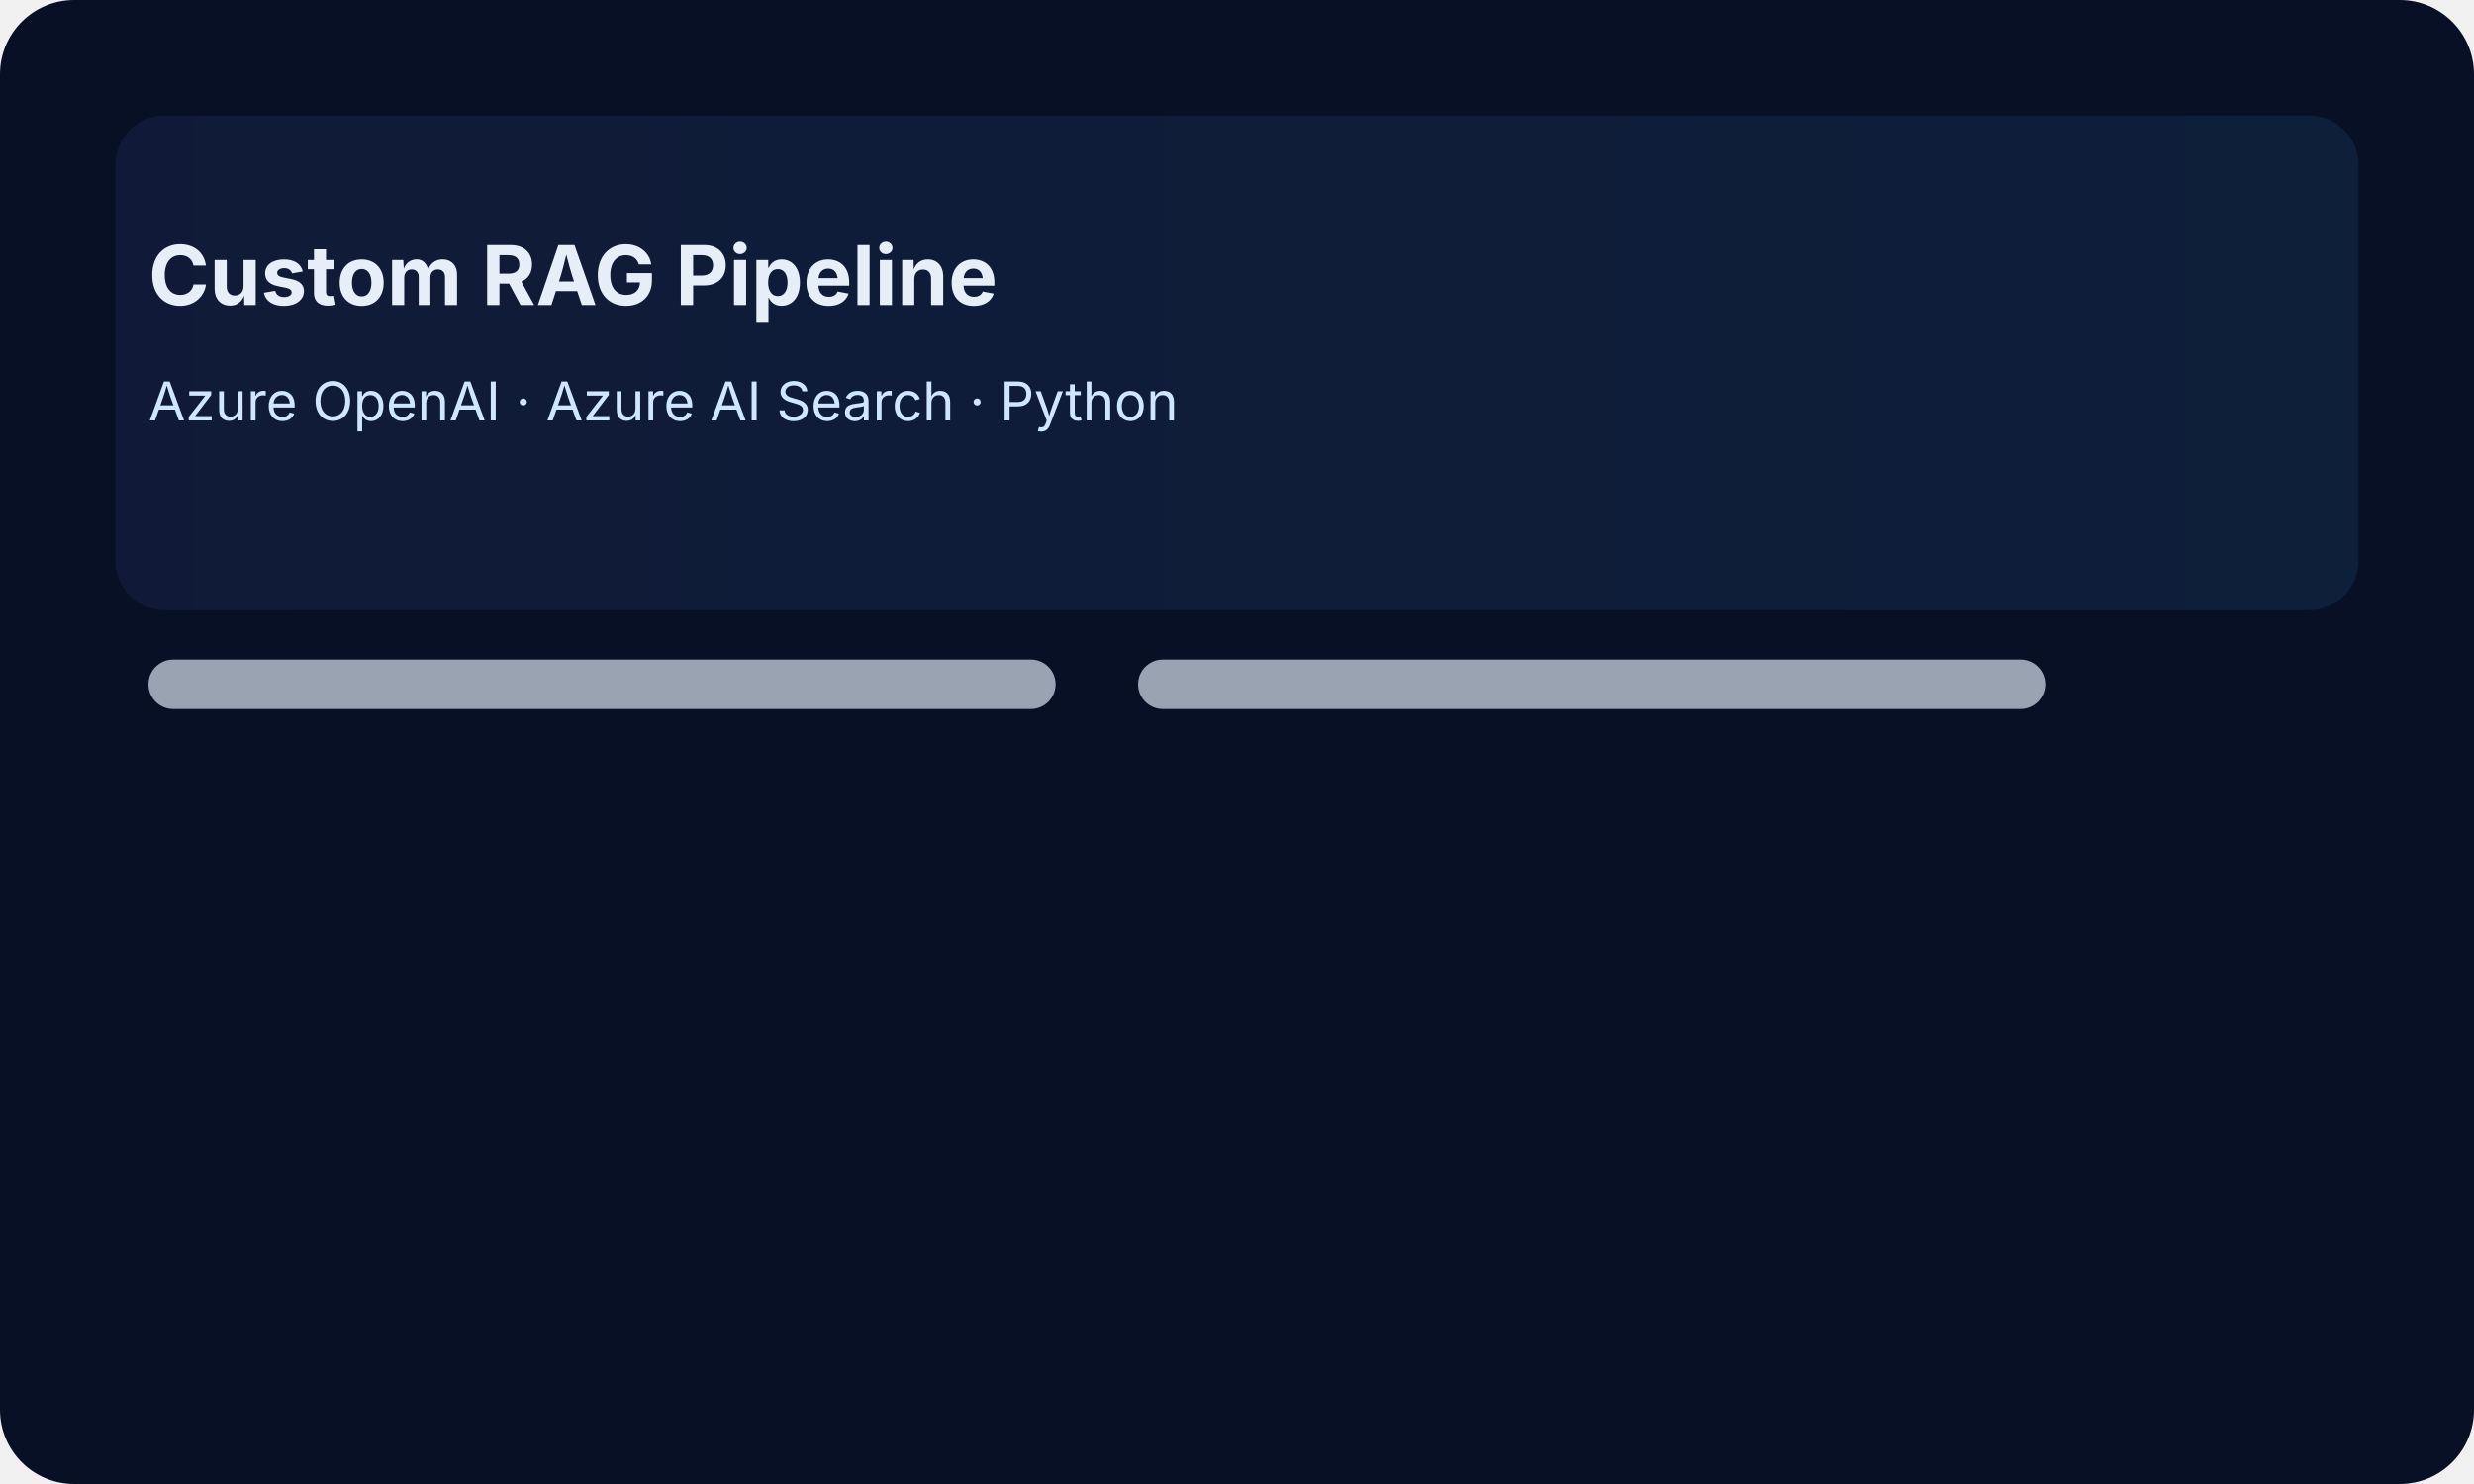
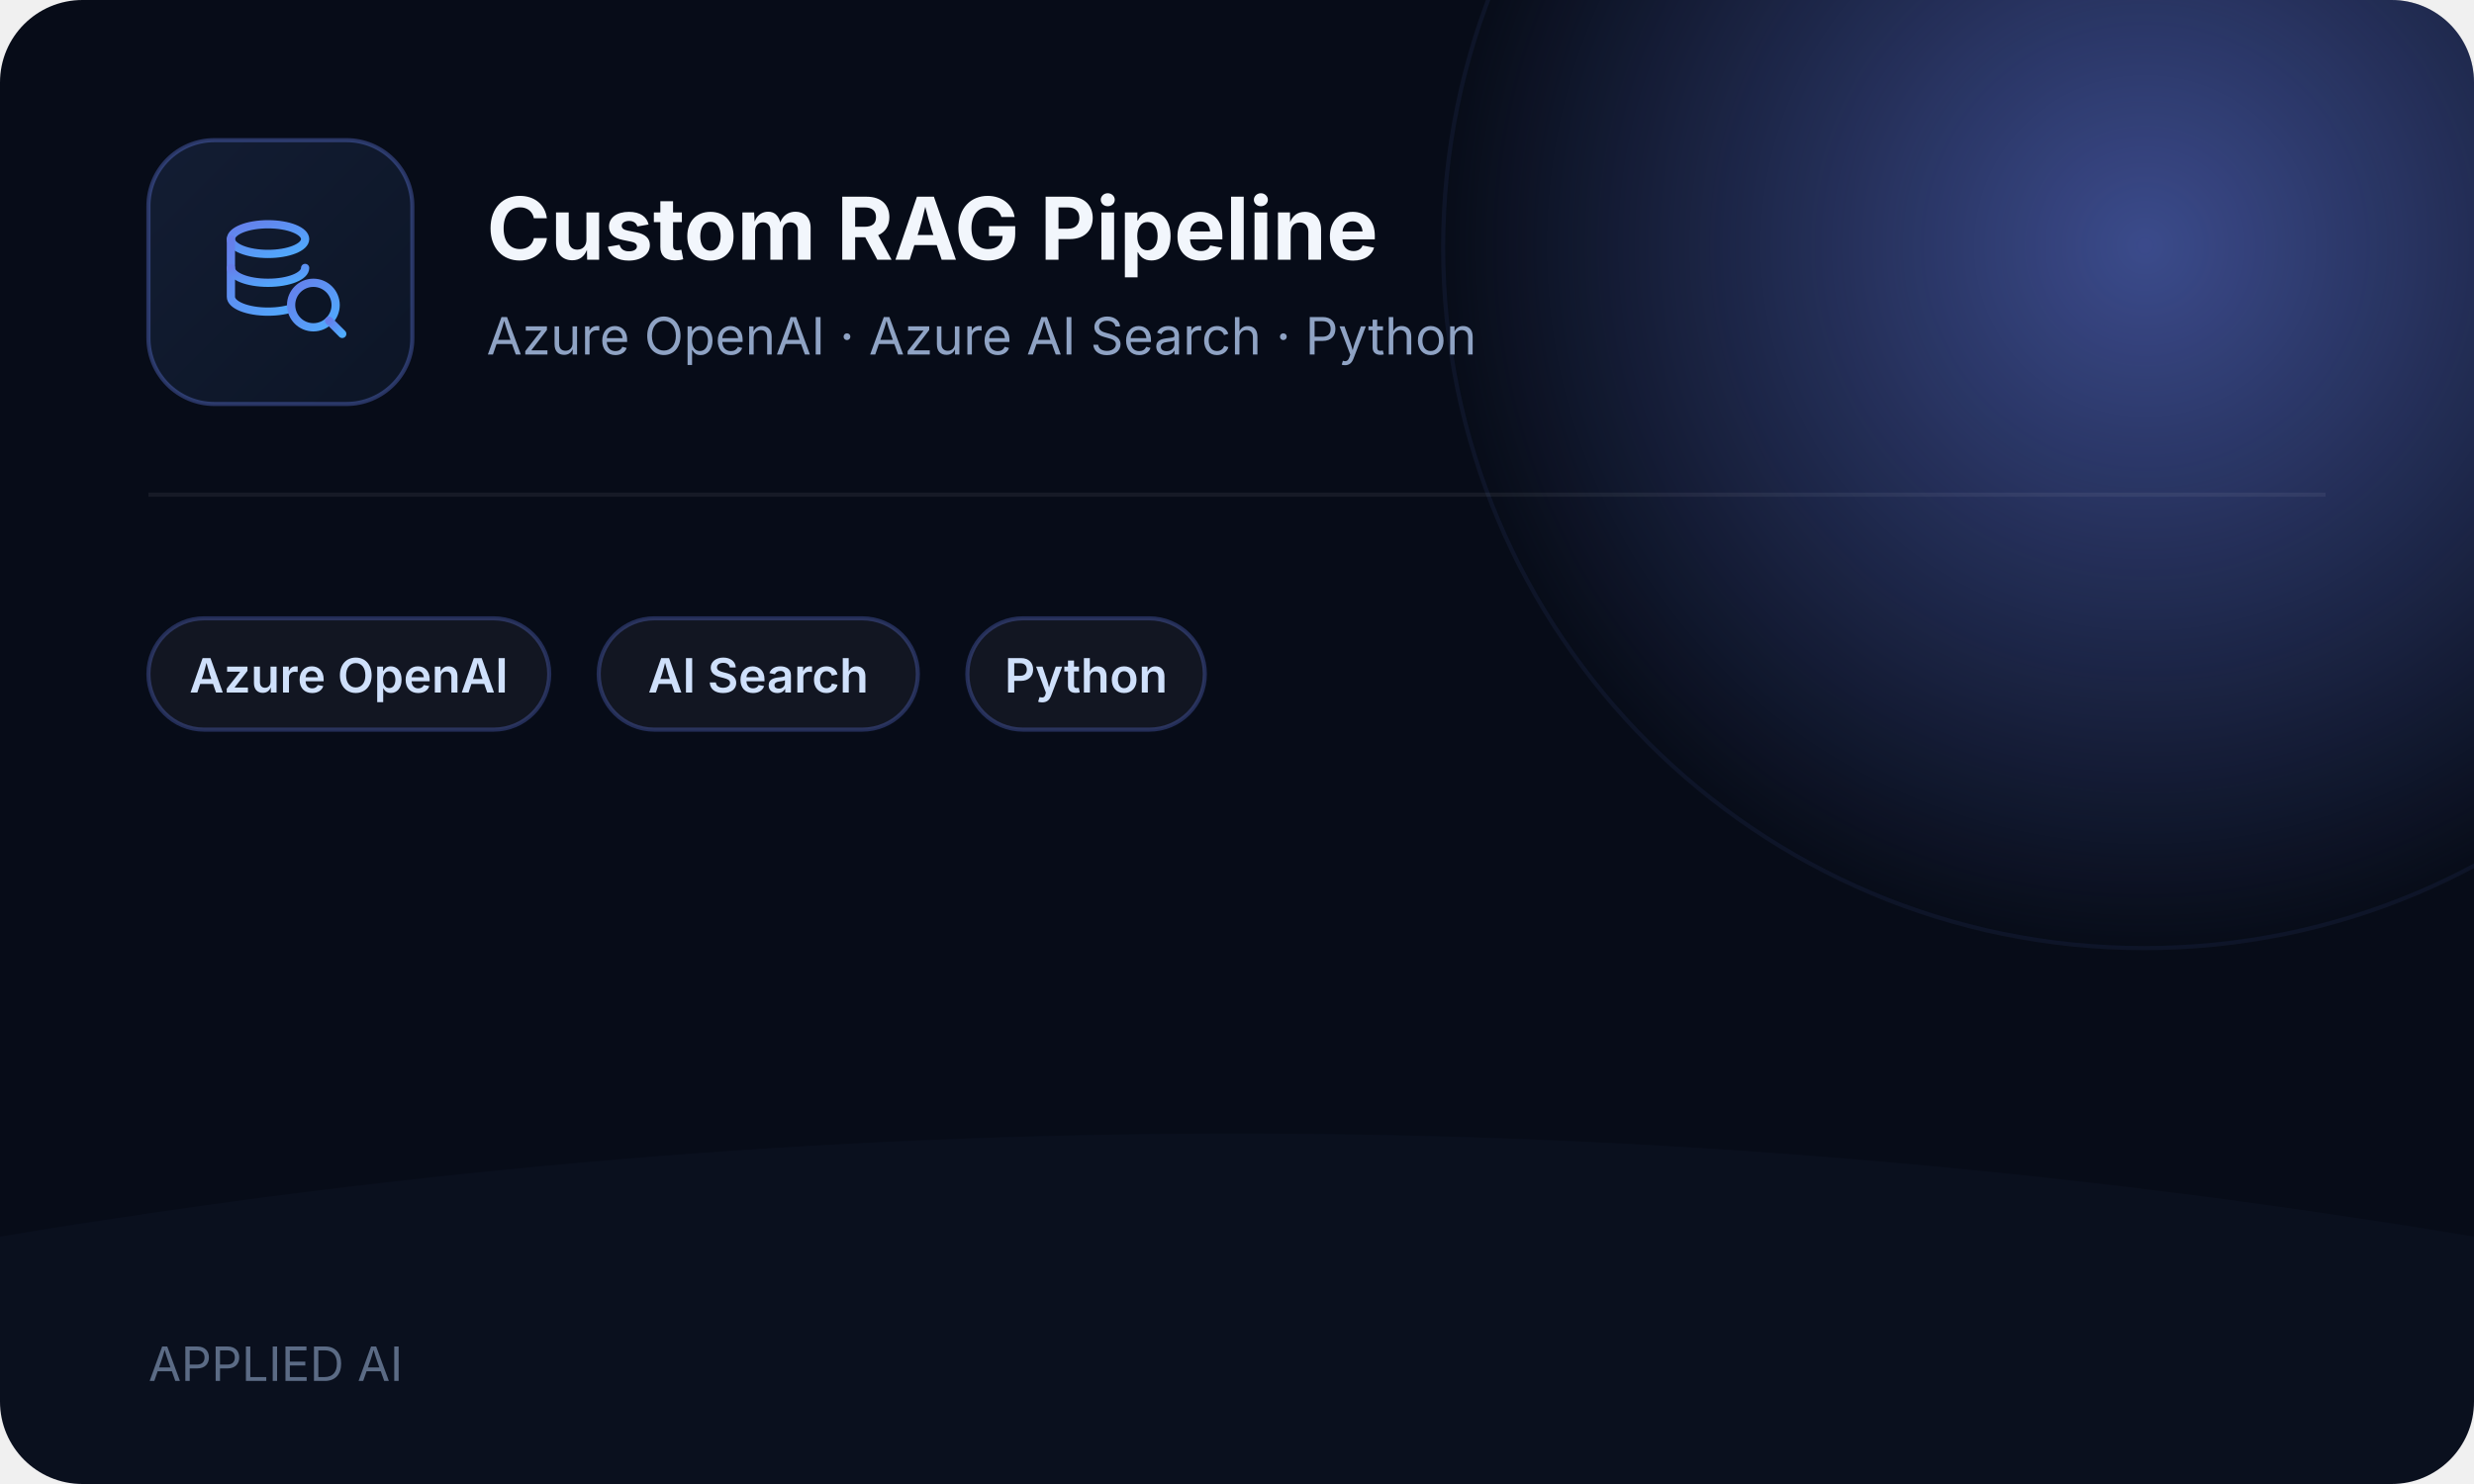
<svg xmlns="http://www.w3.org/2000/svg" viewBox="0 0 600 360">
-   <rect width="600" height="360" rx="18" fill="#071025" />
  <defs>
-     <linearGradient id="g4" x1="0" x2="1">
+     <linearGradient id="g4" x1="0" y1="0" x2="1" y2="1">
      <stop offset="0%" stop-color="#667eea" />
      <stop offset="100%" stop-color="#4facfe" />
    </linearGradient>
+     <radialGradient id="g4-glow" cx="50%" cy="50%" r="50%">
+       <stop offset="0%" stop-color="#667eea" stop-opacity="0.55" />
+       <stop offset="100%" stop-color="#667eea" stop-opacity="0" />
+     </radialGradient>
+     <linearGradient id="g4-line" x1="0" y1="0" x2="1" y2="1">
+       <stop offset="0%" stop-color="#667eea" />
+       <stop offset="100%" stop-color="#4facfe" />
+     </linearGradient>
+     <pattern id="g4-dots" width="22" height="22" patternUnits="userSpaceOnUse">
+       <circle cx="1.4" cy="1.4" r="1.4" fill="#ffffff" opacity="0.05" />
+     </pattern>
+     <clipPath id="g4-clip">
+       <rect width="600" height="360" rx="20" />
+     </clipPath>
+     <linearGradient id="g4-chip" x1="0" y1="0" x2="1" y2="1">
+       <stop offset="0%" stop-color="#131d33" />
+       <stop offset="100%" stop-color="#0c1526" />
+     </linearGradient>
  </defs>
-   <rect x="28" y="28" width="544" height="120" rx="12" fill="url(#g4)" opacity="0.10" />
-   <g fill="#e6eef8" font-family="Inter,Arial,sans-serif">
-     <text x="36" y="74" font-size="20" font-weight="700">Custom RAG Pipeline</text>
-     <text x="36" y="102" font-size="13" fill="#cfe6ff">Azure OpenAI · Azure AI Search · Python</text>
+   <rect width="600" height="360" rx="20" fill="#070c18" />
+   <g clip-path="url(#g4-clip)">
+     <rect width="600" height="360" fill="url(g4-dots)" />
+     <circle cx="520" cy="60" r="170" fill="url(#g4-glow)" />
+     <circle cx="520" cy="60" r="170" fill="none" stroke="#667eea" stroke-opacity="0.08" stroke-width="1" />
+     <path d="M0 360 L600 360 L600 300 Q300 250 0 300 Z" fill="#667eea" opacity="0.035" />
  </g>
-   <g transform="translate(36,160)" fill="#9aa3b2">
-     <rect x="0" y="0" width="220" height="12" rx="6" />
-     <rect x="240" y="0" width="220" height="12" rx="6" />
+   <rect x="36" y="34" width="64" height="64" rx="16" fill="url(#g4-chip)" stroke="#667eea" stroke-opacity="0.35" stroke-width="1" />
+   <g transform="translate(52,50)">
+     <g fill="none" stroke="url(#g4-line)" stroke-width="2" stroke-linecap="round" stroke-linejoin="round">
+       <ellipse cx="13" cy="8" rx="9" ry="3.6" />
+       <path d="M4 8v14c0 2 4 3.6 9 3.6s9-1.6 9-3.6" />
+       <path d="M4 15c0 2 4 3.6 9 3.6s9-1.6 9-3.6" />
+       <circle cx="24" cy="24" r="5.4" fill="#0c1526" />
+       <path d="M27.8 27.8L31 31" />
+     </g>
+   </g>
+   <g font-family="Inter,Segoe UI,Arial,sans-serif">
+     <text x="118" y="63" font-size="21" font-weight="700" fill="#f2f6fc">Custom RAG Pipeline</text>
+     <text x="118" y="86" font-size="12.5" fill="#8fa3c4">Azure OpenAI · Azure AI Search · Python</text>
+   </g>
+   <line x1="36" y1="120" x2="564" y2="120" stroke="#ffffff" stroke-opacity="0.06" stroke-width="1" />
+   <g font-family="Inter,Segoe UI,Arial,sans-serif" font-size="12" font-weight="600">
+     <rect x="36.0" y="150" width="97.2" height="27" rx="13.5" fill="#ffffff" fill-opacity="0.045" stroke="#667eea" stroke-opacity="0.30" stroke-width="1" />
+     <text x="84.6" y="168" font-size="11.5" fill="#cfe0fb" text-anchor="middle">Azure OpenAI</text>
+     <rect x="145.2" y="150" width="77.4" height="27" rx="13.5" fill="#ffffff" fill-opacity="0.045" stroke="#667eea" stroke-opacity="0.30" stroke-width="1" />
+     <text x="183.9" y="168" font-size="11.5" fill="#cfe0fb" text-anchor="middle">AI Search</text>
+     <rect x="234.6" y="150" width="57.6" height="27" rx="13.5" fill="#ffffff" fill-opacity="0.045" stroke="#667eea" stroke-opacity="0.30" stroke-width="1" />
+     <text x="263.4" y="168" font-size="11.5" fill="#cfe0fb" text-anchor="middle">Python</text>
+   </g>
+   <g font-family="Inter,Segoe UI,Arial,sans-serif">
+     <text x="36" y="335" font-size="11.5" fill="#5b6b85">APPLIED AI</text>
  </g>
</svg>
